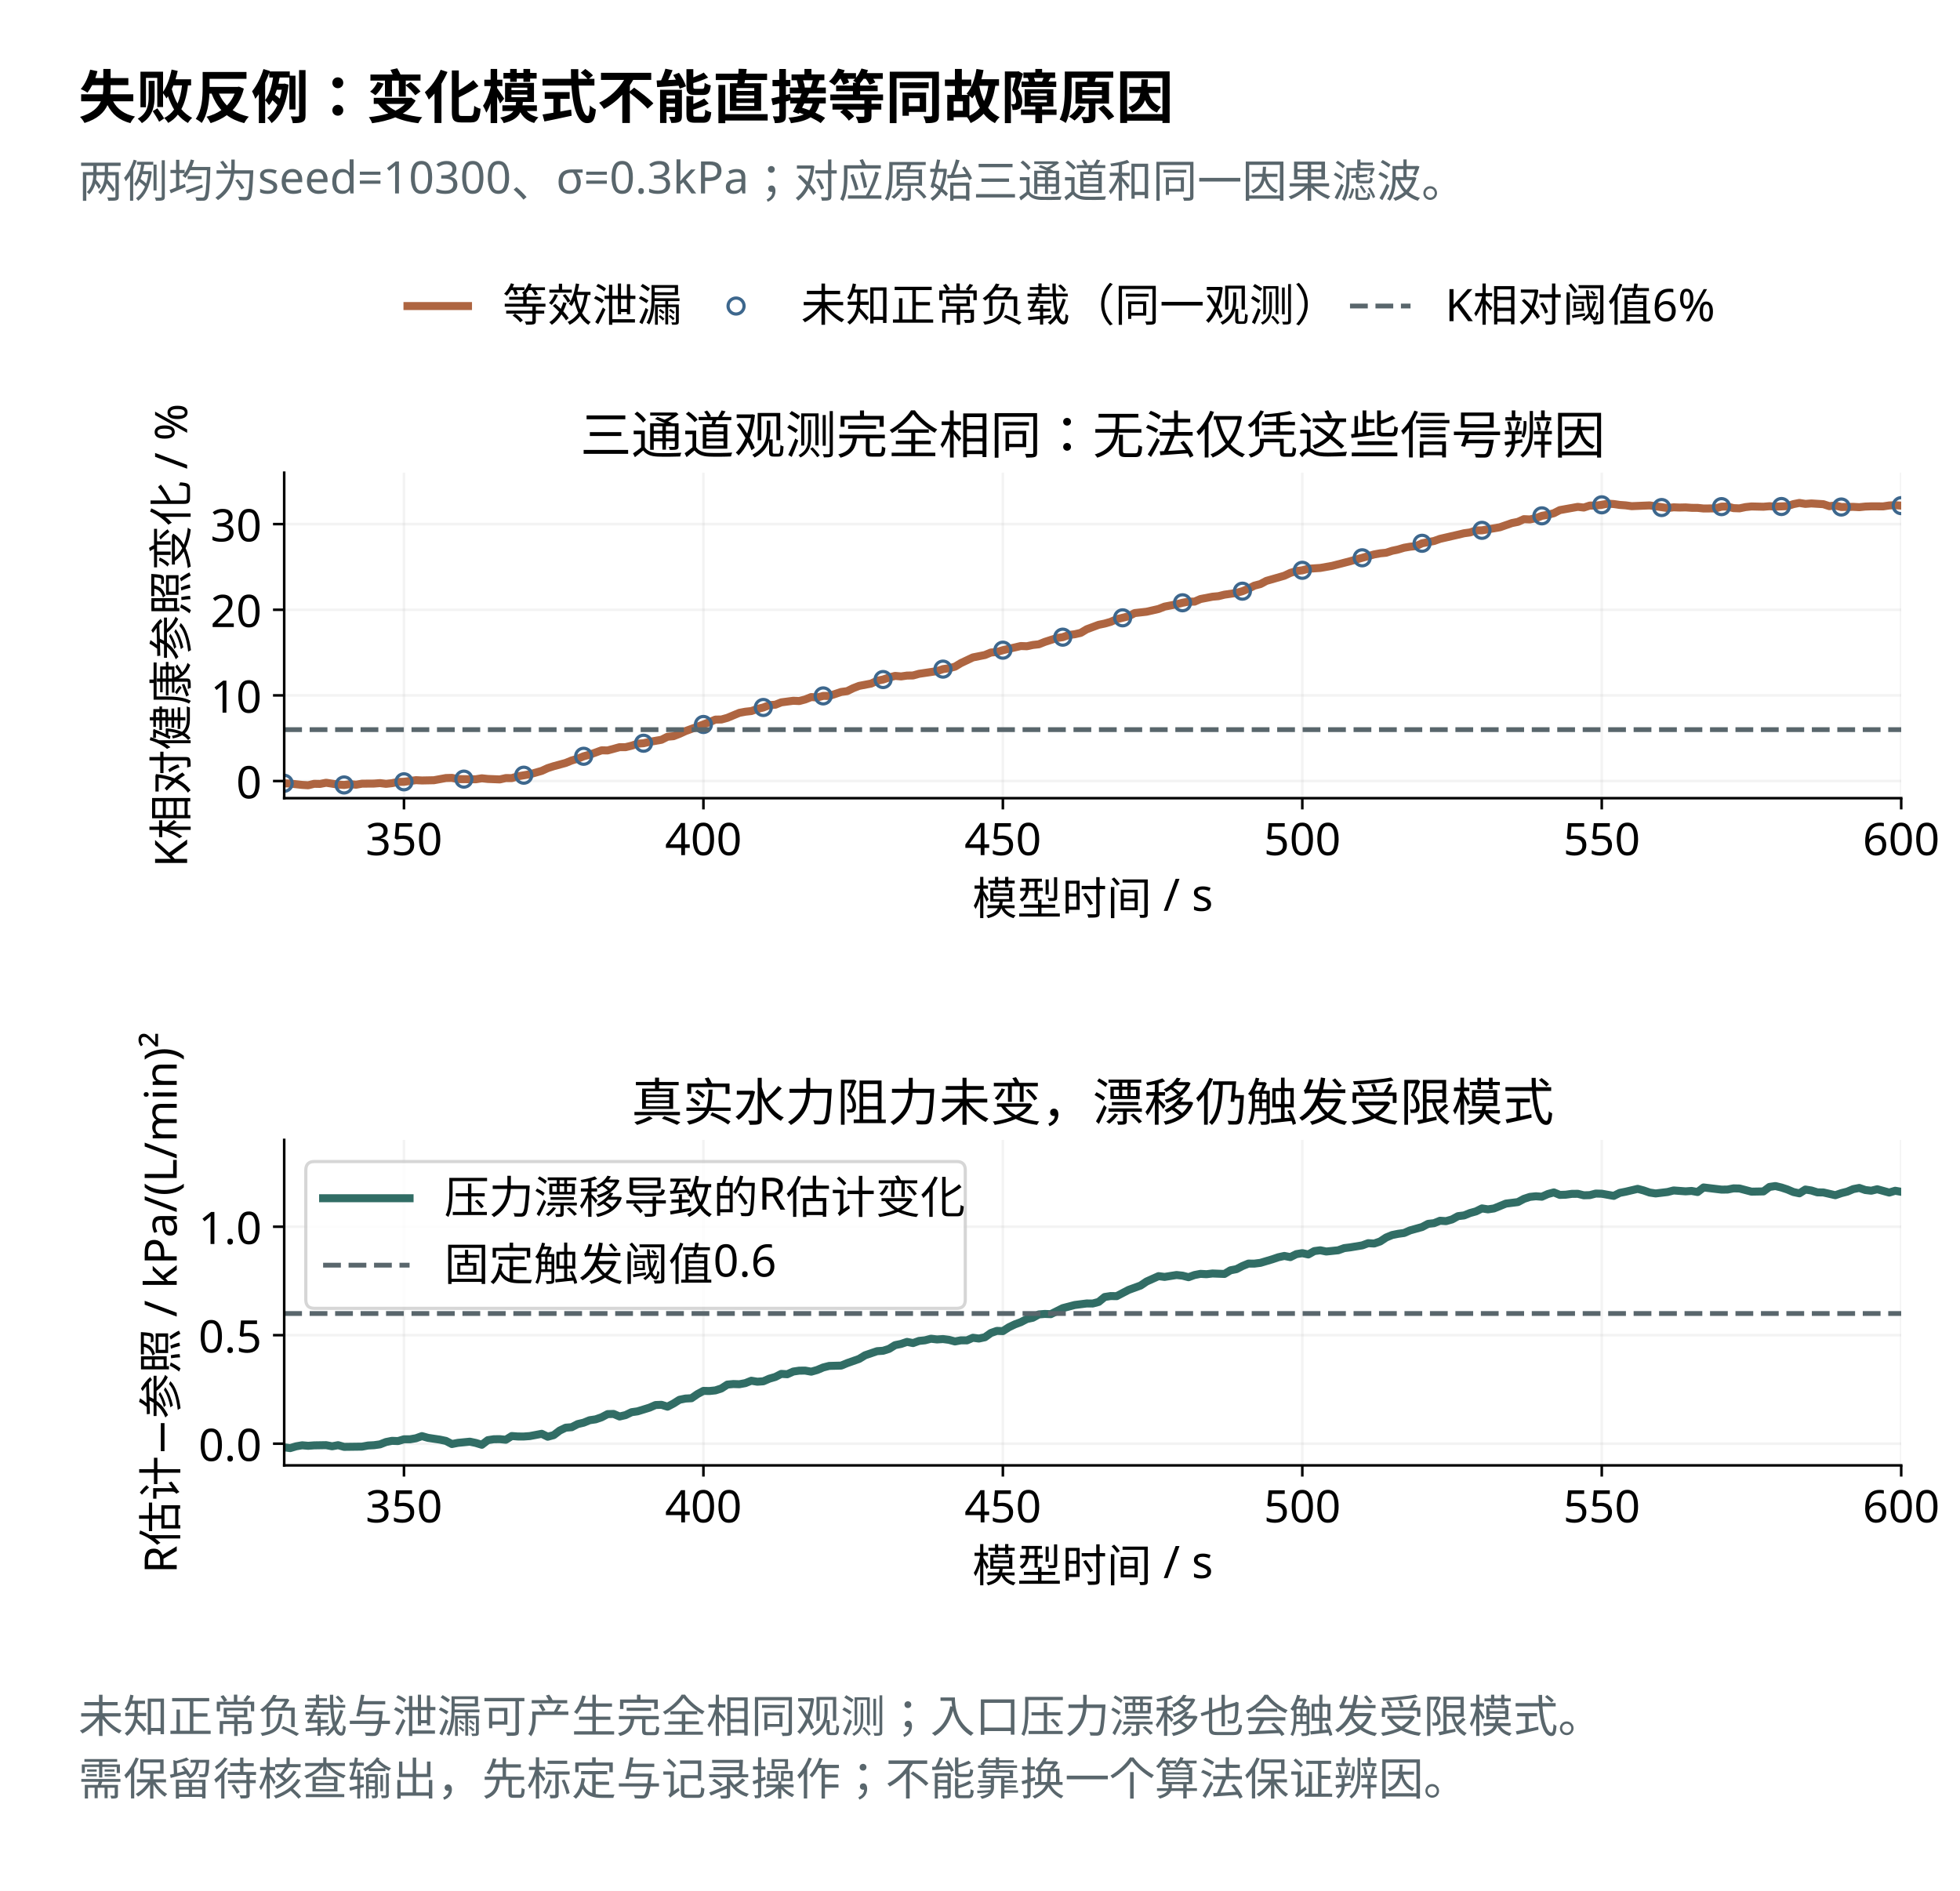
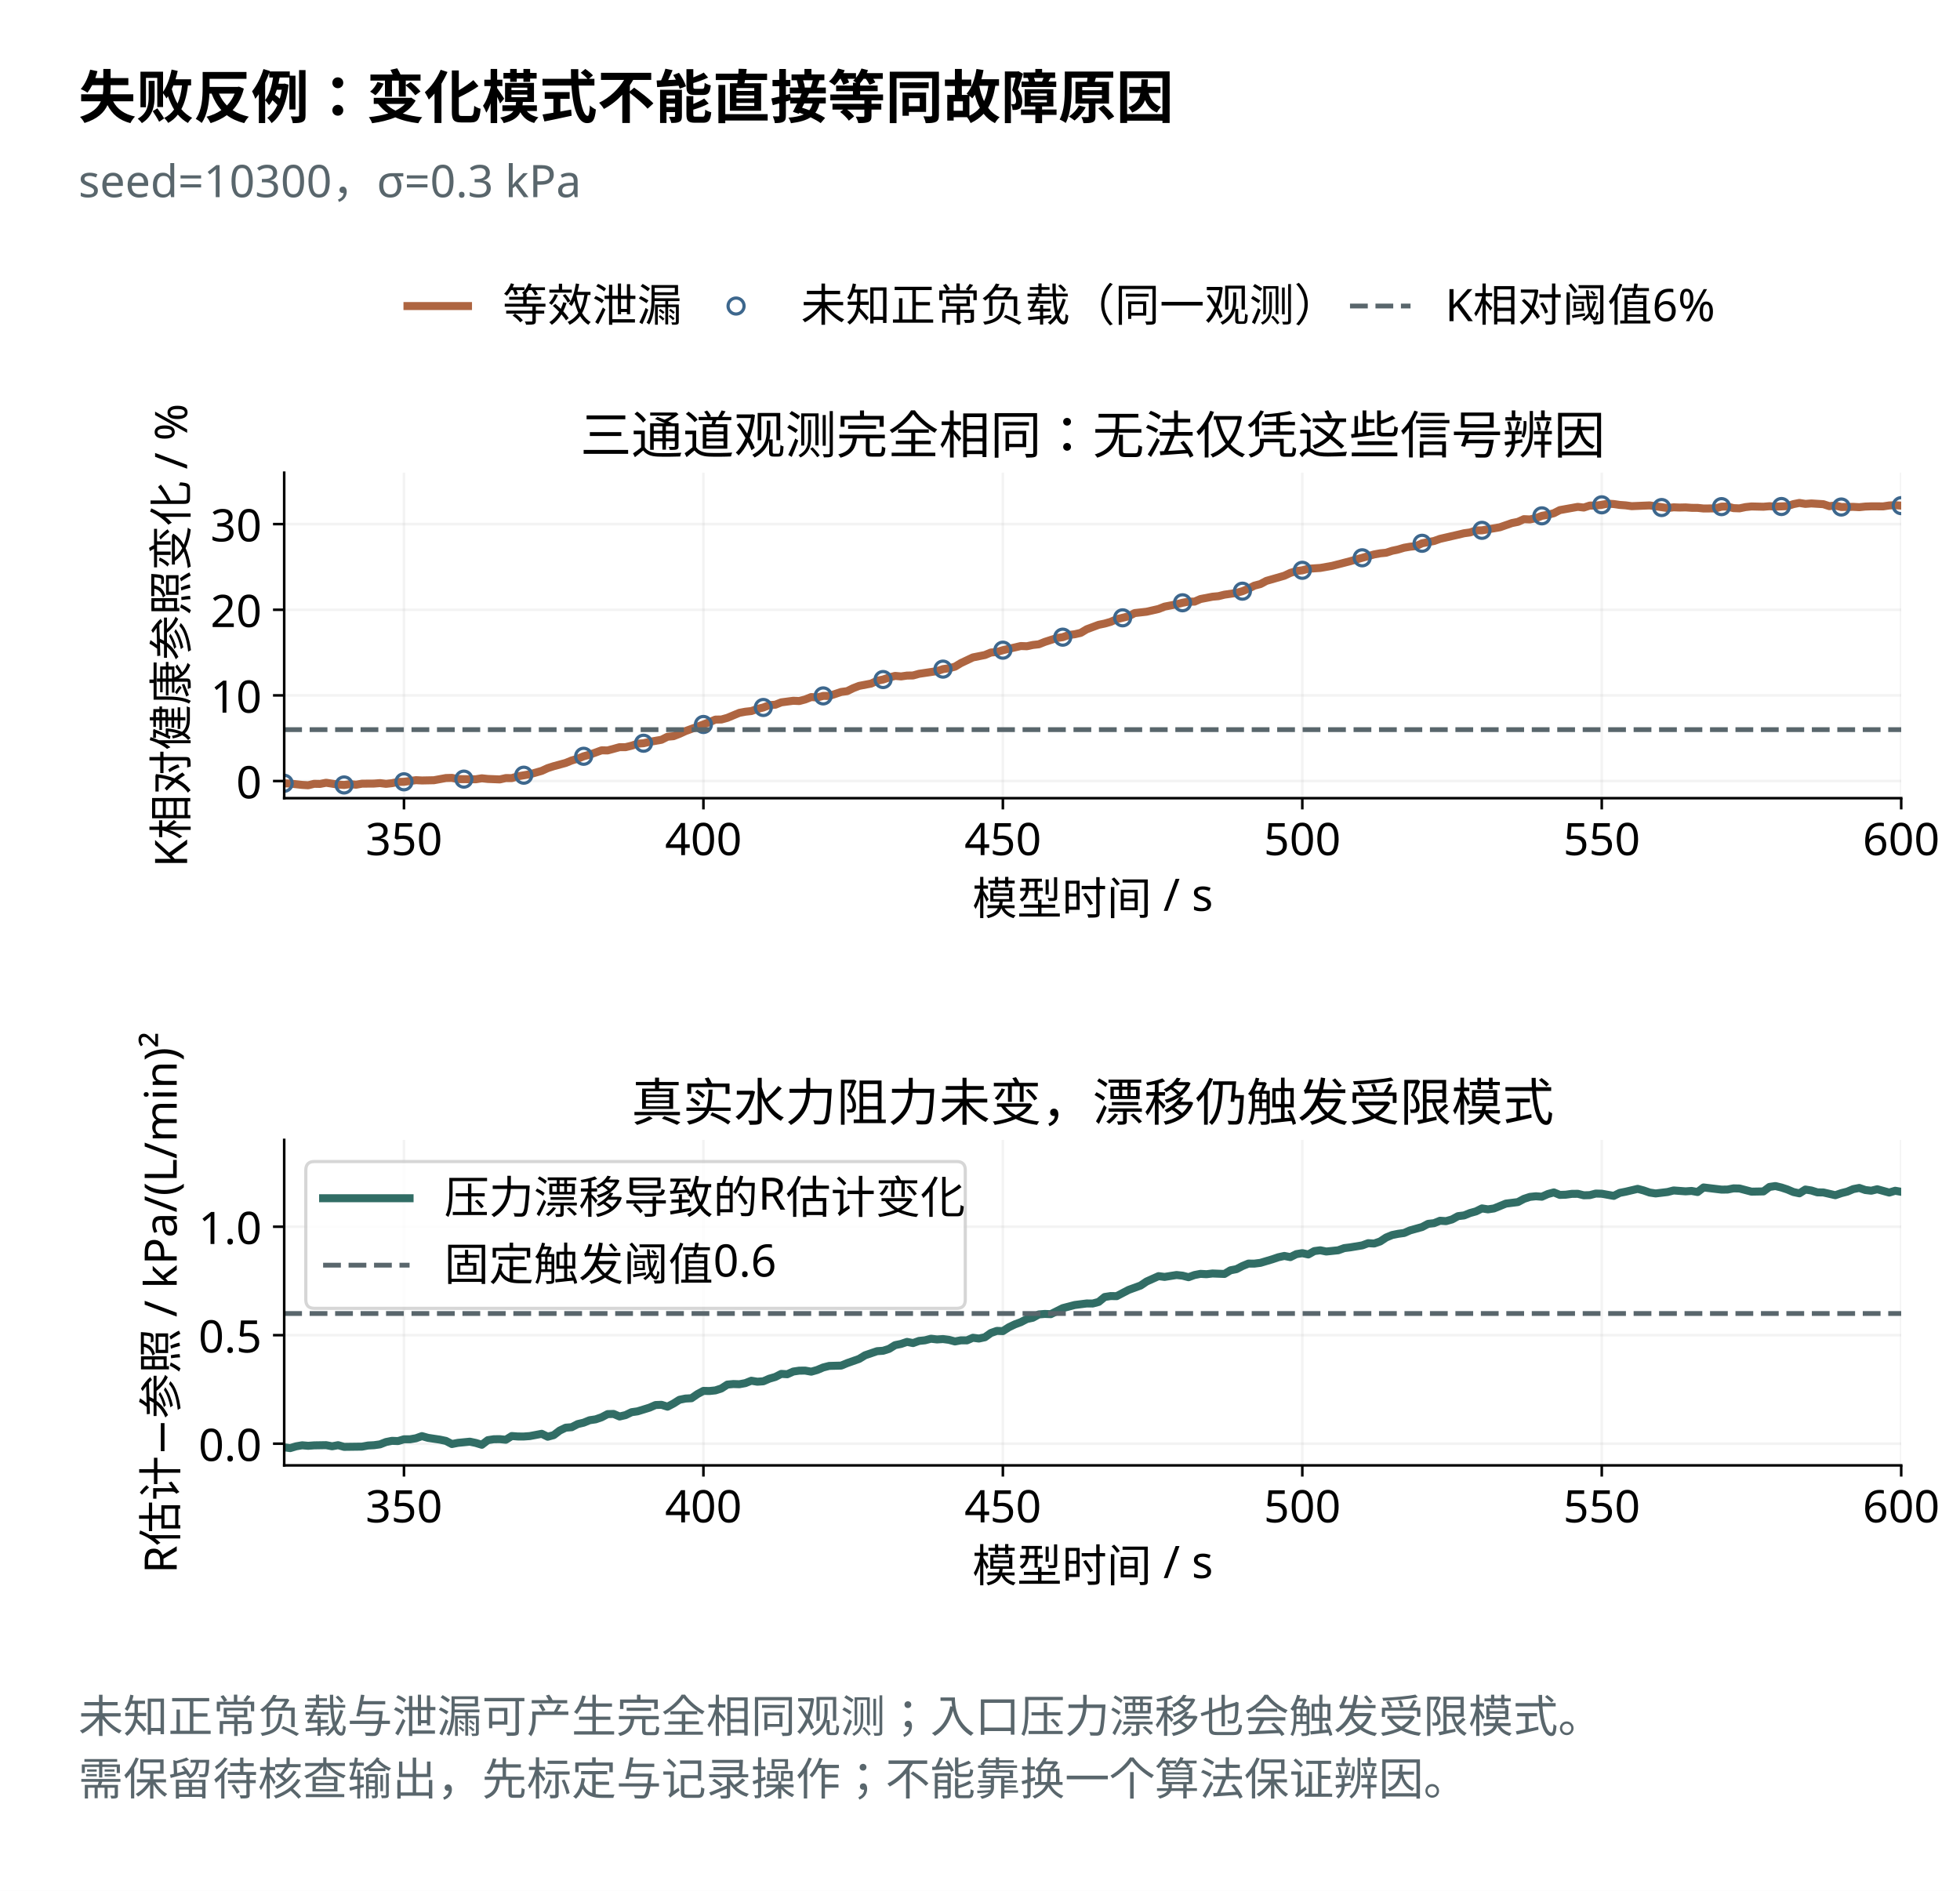
<svg xmlns="http://www.w3.org/2000/svg" xmlns:xlink="http://www.w3.org/1999/xlink" width="612pt" height="590.4pt" viewBox="0 0 612 590.4" version="1.1">
  <defs>
    <style type="text/css">*{stroke-linejoin: round; stroke-linecap: butt}</style>
  </defs>
  <g id="figure_1">
    <g id="patch_1">
      <path d="M 0 590.4 L 612 590.4 L 612 0 L 0 0 z " style="fill: #ffffff" />
    </g>
    <g id="axes_1">
      <g id="patch_2">
        <path d="M 88.74 249.226 L 593.64 249.226 L 593.64 147.6 L 88.74 147.6 z " style="fill: #ffffff" />
      </g>
      <g id="matplotlib.axis_1">
        <g id="xtick_1">
          <g id="line2d_1">
            <path d="M 126.14 249.226 L 126.14 147.6 " clip-path="url(#p7010b4f1ec)" style="fill: none; stroke: #b0b0b0; stroke-opacity: 0.15; stroke-width: 0.8; stroke-linecap: square" />
          </g>
          <g id="line2d_2">
            <defs>
              <path id="m6fa419459c" d="M 0 0 L 0 3.5 " style="stroke: #000000; stroke-width: 0.8" />
            </defs>
            <g>
              <use xlink:href="#m6fa419459c" x="126.14" y="249.226" style="stroke: #000000; stroke-width: 0.8" />
            </g>
          </g>
          <g id="text_1">
            <text style="font-size: 14px; font-family: 'Microsoft YaHei', sans-serif; text-anchor: middle" x="126.14" y="267.018" transform="rotate(-0 126.14 267.0178)">350</text>
          </g>
        </g>
        <g id="xtick_2">
          <g id="line2d_3">
            <path d="M 219.64 249.226 L 219.64 147.6 " clip-path="url(#p7010b4f1ec)" style="fill: none; stroke: #b0b0b0; stroke-opacity: 0.15; stroke-width: 0.8; stroke-linecap: square" />
          </g>
          <g id="line2d_4">
            <g>
              <use xlink:href="#m6fa419459c" x="219.64" y="249.226" style="stroke: #000000; stroke-width: 0.8" />
            </g>
          </g>
          <g id="text_2">
            <text style="font-size: 14px; font-family: 'Microsoft YaHei', sans-serif; text-anchor: middle" x="219.64" y="267.018" transform="rotate(-0 219.64 267.0178)">400</text>
          </g>
        </g>
        <g id="xtick_3">
          <g id="line2d_5">
            <path d="M 313.14 249.226 L 313.14 147.6 " clip-path="url(#p7010b4f1ec)" style="fill: none; stroke: #b0b0b0; stroke-opacity: 0.15; stroke-width: 0.8; stroke-linecap: square" />
          </g>
          <g id="line2d_6">
            <g>
              <use xlink:href="#m6fa419459c" x="313.14" y="249.226" style="stroke: #000000; stroke-width: 0.8" />
            </g>
          </g>
          <g id="text_3">
            <text style="font-size: 14px; font-family: 'Microsoft YaHei', sans-serif; text-anchor: middle" x="313.14" y="267.018" transform="rotate(-0 313.14 267.0178)">450</text>
          </g>
        </g>
        <g id="xtick_4">
          <g id="line2d_7">
            <path d="M 406.64 249.226 L 406.64 147.6 " clip-path="url(#p7010b4f1ec)" style="fill: none; stroke: #b0b0b0; stroke-opacity: 0.15; stroke-width: 0.8; stroke-linecap: square" />
          </g>
          <g id="line2d_8">
            <g>
              <use xlink:href="#m6fa419459c" x="406.64" y="249.226" style="stroke: #000000; stroke-width: 0.8" />
            </g>
          </g>
          <g id="text_4">
            <text style="font-size: 14px; font-family: 'Microsoft YaHei', sans-serif; text-anchor: middle" x="406.64" y="267.018" transform="rotate(-0 406.64 267.0178)">500</text>
          </g>
        </g>
        <g id="xtick_5">
          <g id="line2d_9">
            <path d="M 500.14 249.226 L 500.14 147.6 " clip-path="url(#p7010b4f1ec)" style="fill: none; stroke: #b0b0b0; stroke-opacity: 0.15; stroke-width: 0.8; stroke-linecap: square" />
          </g>
          <g id="line2d_10">
            <g>
              <use xlink:href="#m6fa419459c" x="500.14" y="249.226" style="stroke: #000000; stroke-width: 0.8" />
            </g>
          </g>
          <g id="text_5">
            <text style="font-size: 14px; font-family: 'Microsoft YaHei', sans-serif; text-anchor: middle" x="500.14" y="267.018" transform="rotate(-0 500.14 267.0178)">550</text>
          </g>
        </g>
        <g id="xtick_6">
          <g id="line2d_11">
            <path d="M 593.64 249.226 L 593.64 147.6 " clip-path="url(#p7010b4f1ec)" style="fill: none; stroke: #b0b0b0; stroke-opacity: 0.15; stroke-width: 0.8; stroke-linecap: square" />
          </g>
          <g id="line2d_12">
            <g>
              <use xlink:href="#m6fa419459c" x="593.64" y="249.226" style="stroke: #000000; stroke-width: 0.8" />
            </g>
          </g>
          <g id="text_6">
            <text style="font-size: 14px; font-family: 'Microsoft YaHei', sans-serif; text-anchor: middle" x="593.64" y="267.018" transform="rotate(-0 593.64 267.0178)">600</text>
          </g>
        </g>
        <g id="text_7">
          <text style="font-size: 14px; font-family: 'Microsoft YaHei', sans-serif; text-anchor: middle" x="341.19" y="285.565" transform="rotate(-0 341.19 285.5651)">模型时间 / s</text>
        </g>
      </g>
      <g id="matplotlib.axis_2">
        <g id="ytick_1">
          <g id="line2d_13">
            <path d="M 88.74 243.877 L 593.64 243.877 " clip-path="url(#p7010b4f1ec)" style="fill: none; stroke: #b0b0b0; stroke-opacity: 0.15; stroke-width: 0.8; stroke-linecap: square" />
          </g>
          <g id="line2d_14">
            <defs>
              <path id="m3591cb4e15" d="M 0 0 L -3.5 0 " style="stroke: #000000; stroke-width: 0.8" />
            </defs>
            <g>
              <use xlink:href="#m3591cb4e15" x="88.74" y="243.877" style="stroke: #000000; stroke-width: 0.8" />
            </g>
          </g>
          <g id="text_8">
            <text style="font-size: 14px; font-family: 'Microsoft YaHei', sans-serif; text-anchor: end" x="81.74" y="249.273" transform="rotate(-0 81.74 249.2733)">0</text>
          </g>
        </g>
        <g id="ytick_2">
          <g id="line2d_15">
            <path d="M 88.74 217.134 L 593.64 217.134 " clip-path="url(#p7010b4f1ec)" style="fill: none; stroke: #b0b0b0; stroke-opacity: 0.15; stroke-width: 0.8; stroke-linecap: square" />
          </g>
          <g id="line2d_16">
            <g>
              <use xlink:href="#m3591cb4e15" x="88.74" y="217.134" style="stroke: #000000; stroke-width: 0.8" />
            </g>
          </g>
          <g id="text_9">
            <text style="font-size: 14px; font-family: 'Microsoft YaHei', sans-serif; text-anchor: end" x="81.74" y="222.53" transform="rotate(-0 81.74 222.5295)">10</text>
          </g>
        </g>
        <g id="ytick_3">
          <g id="line2d_17">
            <path d="M 88.74 190.39 L 593.64 190.39 " clip-path="url(#p7010b4f1ec)" style="fill: none; stroke: #b0b0b0; stroke-opacity: 0.15; stroke-width: 0.8; stroke-linecap: square" />
          </g>
          <g id="line2d_18">
            <g>
              <use xlink:href="#m3591cb4e15" x="88.74" y="190.39" style="stroke: #000000; stroke-width: 0.8" />
            </g>
          </g>
          <g id="text_10">
            <text style="font-size: 14px; font-family: 'Microsoft YaHei', sans-serif; text-anchor: end" x="81.74" y="195.786" transform="rotate(-0 81.74 195.7858)">20</text>
          </g>
        </g>
        <g id="ytick_4">
          <g id="line2d_19">
            <path d="M 88.74 163.646 L 593.64 163.646 " clip-path="url(#p7010b4f1ec)" style="fill: none; stroke: #b0b0b0; stroke-opacity: 0.15; stroke-width: 0.8; stroke-linecap: square" />
          </g>
          <g id="line2d_20">
            <g>
              <use xlink:href="#m3591cb4e15" x="88.74" y="163.646" style="stroke: #000000; stroke-width: 0.8" />
            </g>
          </g>
          <g id="text_11">
            <text style="font-size: 14px; font-family: 'Microsoft YaHei', sans-serif; text-anchor: end" x="81.74" y="169.042" transform="rotate(-0 81.74 169.042)">30</text>
          </g>
        </g>
        <g id="text_12">
          <text style="font-size: 14px; font-family: 'Microsoft YaHei', sans-serif; text-anchor: middle" x="58.427" y="198.413" transform="rotate(-90 58.42672 198.4131)">K相对健康参照变化 / %</text>
        </g>
      </g>
      <g id="line2d_21">
        <path d="M -1 244.388 L 2.72 245.173 L 4.59 244.878 L 15.81 244.585 L 17.68 244.128 L 19.55 244.315 L 30.77 243.61 L 32.64 243.98 L 36.38 243.668 L 38.25 243.859 L 40.12 243.631 L 41.99 244.088 L 43.86 244.423 L 45.73 244.134 L 47.6 243.976 L 55.08 244.505 L 56.95 243.86 L 58.82 244.332 L 60.69 243.972 L 68.17 244.526 L 70.04 244.223 L 71.91 244.468 L 73.78 244.321 L 75.65 244.593 L 77.52 244.041 L 79.39 244.65 L 81.26 244.381 L 83.13 244.986 L 86.87 244.586 L 88.74 244.57 L 90.61 244.679 L 94.35 245.085 L 96.22 245.199 L 98.09 244.741 L 99.96 244.774 L 101.83 244.412 L 105.57 244.981 L 107.44 245.102 L 109.31 244.853 L 111.18 245.026 L 113.05 244.697 L 116.79 244.668 L 118.66 244.521 L 120.53 244.75 L 122.4 244.546 L 124.27 244.164 L 126.14 244.116 L 129.88 243.606 L 131.75 243.7 L 135.49 243.625 L 139.23 242.939 L 141.1 242.886 L 142.97 243.274 L 148.58 243.324 L 150.45 243.023 L 152.32 243.223 L 156.06 243.373 L 157.93 242.953 L 159.8 242.962 L 161.67 242.401 L 165.41 241.767 L 169.15 240.703 L 171.02 239.846 L 172.89 239.243 L 176.63 238.225 L 178.5 237.461 L 180.37 236.908 L 182.24 236.144 L 184.11 235.639 L 187.85 234.285 L 189.72 234.323 L 193.46 233.306 L 195.33 233.303 L 197.2 232.842 L 199.07 232.219 L 200.94 232.071 L 202.81 231.64 L 206.55 230.99 L 208.42 230.043 L 210.29 229.87 L 212.16 229.144 L 214.03 228.286 L 217.77 226.909 L 221.51 225.494 L 223.38 224.689 L 225.25 224.664 L 227.12 224.139 L 230.86 222.583 L 232.73 222.232 L 234.6 222.026 L 236.47 221.371 L 238.34 220.909 L 240.21 220.175 L 242.08 220.049 L 243.95 219.31 L 247.69 218.815 L 249.56 218.896 L 251.43 218.395 L 253.3 217.657 L 255.17 217.782 L 257.04 217.294 L 258.91 217.307 L 262.65 216.06 L 264.52 215.81 L 266.39 214.888 L 268.26 214.163 L 272 213.448 L 273.87 212.565 L 275.74 212.179 L 277.61 211.546 L 279.48 211.047 L 281.35 211.211 L 283.22 210.946 L 285.09 210.915 L 286.96 210.391 L 292.57 209.557 L 294.44 208.929 L 296.31 208.656 L 298.18 208.168 L 300.05 207.041 L 303.79 205.276 L 307.53 204.528 L 309.4 203.748 L 311.27 203.588 L 313.14 203.016 L 318.75 201.723 L 320.62 201.787 L 322.49 201.392 L 324.36 201.179 L 326.23 200.432 L 329.97 199.223 L 331.84 198.952 L 333.71 198.277 L 335.58 198.042 L 337.45 197.611 L 339.32 196.49 L 343.06 195.094 L 344.93 194.708 L 346.8 194.171 L 348.67 193.354 L 352.41 192.43 L 354.28 191.436 L 358.02 191.009 L 361.76 190.153 L 363.63 189.415 L 367.37 188.689 L 369.24 188.214 L 371.11 187.864 L 372.98 187.856 L 374.85 187.043 L 378.59 186.321 L 380.46 186.15 L 382.33 185.684 L 386.07 185.137 L 387.94 184.595 L 389.81 183.815 L 391.68 182.86 L 393.55 182.377 L 395.42 181.381 L 401.03 179.767 L 402.9 178.889 L 404.77 178.319 L 406.64 178.074 L 408.51 177.59 L 412.25 177.339 L 415.99 176.681 L 421.6 175.232 L 429.08 173.115 L 430.95 172.772 L 432.82 172.586 L 434.69 171.98 L 436.56 171.583 L 438.43 171.027 L 440.3 170.703 L 442.17 170.512 L 444.04 169.639 L 447.78 168.923 L 449.65 168.253 L 455.26 166.961 L 457.13 166.515 L 459 166.255 L 460.87 165.627 L 462.74 165.594 L 468.35 164.635 L 472.09 163.324 L 473.96 162.95 L 475.83 162.107 L 477.7 162.196 L 479.57 161.786 L 481.44 161.073 L 483.31 160.732 L 485.18 160.242 L 487.05 159.278 L 492.66 158.269 L 494.53 158.482 L 496.4 157.861 L 498.27 157.872 L 500.14 157.631 L 502.01 157.266 L 503.88 157.387 L 505.75 157.662 L 507.62 157.797 L 509.49 158.049 L 515.1 157.813 L 520.71 158.638 L 522.58 158.409 L 524.45 158.478 L 526.32 158.433 L 528.19 158.564 L 530.06 158.575 L 531.93 158.775 L 535.67 158.745 L 537.54 158.195 L 539.41 158.168 L 541.28 158.663 L 543.15 158.733 L 545.02 158.34 L 546.89 158.14 L 550.63 158.227 L 552.5 158.065 L 554.37 158.193 L 558.11 158.035 L 559.98 157.414 L 561.85 157.04 L 563.72 157.34 L 565.59 157.196 L 569.33 157.43 L 571.2 158.048 L 573.07 157.849 L 574.94 158.312 L 578.68 158.264 L 580.55 158.364 L 582.42 158.172 L 584.29 158.1 L 588.03 158.113 L 589.9 157.829 L 591.77 157.745 L 593.64 157.885 L 593.64 157.885 " clip-path="url(#p7010b4f1ec)" style="fill: none; stroke: #ae6541; stroke-width: 2.5; stroke-linecap: square" />
      </g>
      <g id="line2d_22">
        <defs>
          <path id="mb6c004d9fd" d="M 0 2.5 C 0.663 2.5 1.299 2.237 1.768 1.768 C 2.237 1.299 2.5 0.663 2.5 0 C 2.5 -0.663 2.237 -1.299 1.768 -1.768 C 1.299 -2.237 0.663 -2.5 0 -2.5 C -0.663 -2.5 -1.299 -2.237 -1.768 -1.768 C -2.237 -1.299 -2.5 -0.663 -2.5 0 C -2.5 0.663 -2.237 1.299 -1.768 1.768 C -1.299 2.237 -0.663 2.5 0 2.5 z " style="stroke: #3d678d" />
        </defs>
        <g clip-path="url(#p7010b4f1ec)">
          <use xlink:href="#mb6c004d9fd" x="-1" y="244.047" style="fill-opacity: 0; stroke: #3d678d" />
          <use xlink:href="#mb6c004d9fd" x="13.94" y="244.561" style="fill-opacity: 0; stroke: #3d678d" />
          <use xlink:href="#mb6c004d9fd" x="32.64" y="243.98" style="fill-opacity: 0; stroke: #3d678d" />
          <use xlink:href="#mb6c004d9fd" x="51.34" y="244.211" style="fill-opacity: 0; stroke: #3d678d" />
          <use xlink:href="#mb6c004d9fd" x="70.04" y="244.223" style="fill-opacity: 0; stroke: #3d678d" />
          <use xlink:href="#mb6c004d9fd" x="88.74" y="244.57" style="fill-opacity: 0; stroke: #3d678d" />
          <use xlink:href="#mb6c004d9fd" x="107.44" y="245.102" style="fill-opacity: 0; stroke: #3d678d" />
          <use xlink:href="#mb6c004d9fd" x="126.14" y="244.116" style="fill-opacity: 0; stroke: #3d678d" />
          <use xlink:href="#mb6c004d9fd" x="144.84" y="243.28" style="fill-opacity: 0; stroke: #3d678d" />
          <use xlink:href="#mb6c004d9fd" x="163.54" y="242.052" style="fill-opacity: 0; stroke: #3d678d" />
          <use xlink:href="#mb6c004d9fd" x="182.24" y="236.144" style="fill-opacity: 0; stroke: #3d678d" />
          <use xlink:href="#mb6c004d9fd" x="200.94" y="232.071" style="fill-opacity: 0; stroke: #3d678d" />
          <use xlink:href="#mb6c004d9fd" x="219.64" y="226.213" style="fill-opacity: 0; stroke: #3d678d" />
          <use xlink:href="#mb6c004d9fd" x="238.34" y="220.909" style="fill-opacity: 0; stroke: #3d678d" />
          <use xlink:href="#mb6c004d9fd" x="257.04" y="217.294" style="fill-opacity: 0; stroke: #3d678d" />
          <use xlink:href="#mb6c004d9fd" x="275.74" y="212.179" style="fill-opacity: 0; stroke: #3d678d" />
          <use xlink:href="#mb6c004d9fd" x="294.44" y="208.929" style="fill-opacity: 0; stroke: #3d678d" />
          <use xlink:href="#mb6c004d9fd" x="313.14" y="203.016" style="fill-opacity: 0; stroke: #3d678d" />
          <use xlink:href="#mb6c004d9fd" x="331.84" y="198.952" style="fill-opacity: 0; stroke: #3d678d" />
          <use xlink:href="#mb6c004d9fd" x="350.54" y="192.913" style="fill-opacity: 0; stroke: #3d678d" />
          <use xlink:href="#mb6c004d9fd" x="369.24" y="188.214" style="fill-opacity: 0; stroke: #3d678d" />
          <use xlink:href="#mb6c004d9fd" x="387.94" y="184.595" style="fill-opacity: 0; stroke: #3d678d" />
          <use xlink:href="#mb6c004d9fd" x="406.64" y="178.074" style="fill-opacity: 0; stroke: #3d678d" />
          <use xlink:href="#mb6c004d9fd" x="425.34" y="174.171" style="fill-opacity: 0; stroke: #3d678d" />
          <use xlink:href="#mb6c004d9fd" x="444.04" y="169.639" style="fill-opacity: 0; stroke: #3d678d" />
          <use xlink:href="#mb6c004d9fd" x="462.74" y="165.594" style="fill-opacity: 0; stroke: #3d678d" />
          <use xlink:href="#mb6c004d9fd" x="481.44" y="161.073" style="fill-opacity: 0; stroke: #3d678d" />
          <use xlink:href="#mb6c004d9fd" x="500.14" y="157.631" style="fill-opacity: 0; stroke: #3d678d" />
          <use xlink:href="#mb6c004d9fd" x="518.84" y="158.477" style="fill-opacity: 0; stroke: #3d678d" />
          <use xlink:href="#mb6c004d9fd" x="537.54" y="158.195" style="fill-opacity: 0; stroke: #3d678d" />
          <use xlink:href="#mb6c004d9fd" x="556.24" y="158.156" style="fill-opacity: 0; stroke: #3d678d" />
          <use xlink:href="#mb6c004d9fd" x="574.94" y="158.312" style="fill-opacity: 0; stroke: #3d678d" />
          <use xlink:href="#mb6c004d9fd" x="593.64" y="157.885" style="fill-opacity: 0; stroke: #3d678d" />
        </g>
      </g>
      <g id="line2d_23">
        <path d="M 88.74 227.831 L 593.64 227.831 " clip-path="url(#p7010b4f1ec)" style="fill: none; stroke-dasharray: 5.55,2.4; stroke-dashoffset: 0; stroke: #59666c; stroke-width: 1.5" />
      </g>
      <g id="patch_3">
        <path d="M 88.74 249.226 L 88.74 147.6 " style="fill: none; stroke: #000000; stroke-width: 0.8; stroke-linejoin: miter; stroke-linecap: square" />
      </g>
      <g id="patch_4">
        <path d="M 88.74 249.226 L 593.64 249.226 " style="fill: none; stroke: #000000; stroke-width: 0.8; stroke-linejoin: miter; stroke-linecap: square" />
      </g>
      <g id="text_13">
        <text style="font-size: 16px; font-family: 'Microsoft YaHei', sans-serif; text-anchor: middle" x="341.19" y="141.6" transform="rotate(-0 341.19 141.6)">三通道观测完全相同：无法仅凭这些信号辨因</text>
      </g>
    </g>
    <g id="axes_2">
      <g id="patch_5">
        <path d="M 88.74 457.56 L 593.64 457.56 L 593.64 355.934 L 88.74 355.934 z " style="fill: #ffffff" />
      </g>
      <g id="matplotlib.axis_3">
        <g id="xtick_7">
          <g id="line2d_24">
            <path d="M 126.14 457.56 L 126.14 355.934 " clip-path="url(#pe4c5688069)" style="fill: none; stroke: #b0b0b0; stroke-opacity: 0.15; stroke-width: 0.8; stroke-linecap: square" />
          </g>
          <g id="line2d_25">
            <g>
              <use xlink:href="#m6fa419459c" x="126.14" y="457.56" style="stroke: #000000; stroke-width: 0.8" />
            </g>
          </g>
          <g id="text_14">
            <text style="font-size: 14px; font-family: 'Microsoft YaHei', sans-serif; text-anchor: middle" x="126.14" y="475.352" transform="rotate(-0 126.14 475.3516)">350</text>
          </g>
        </g>
        <g id="xtick_8">
          <g id="line2d_26">
            <path d="M 219.64 457.56 L 219.64 355.934 " clip-path="url(#pe4c5688069)" style="fill: none; stroke: #b0b0b0; stroke-opacity: 0.15; stroke-width: 0.8; stroke-linecap: square" />
          </g>
          <g id="line2d_27">
            <g>
              <use xlink:href="#m6fa419459c" x="219.64" y="457.56" style="stroke: #000000; stroke-width: 0.8" />
            </g>
          </g>
          <g id="text_15">
            <text style="font-size: 14px; font-family: 'Microsoft YaHei', sans-serif; text-anchor: middle" x="219.64" y="475.352" transform="rotate(-0 219.64 475.3516)">400</text>
          </g>
        </g>
        <g id="xtick_9">
          <g id="line2d_28">
            <path d="M 313.14 457.56 L 313.14 355.934 " clip-path="url(#pe4c5688069)" style="fill: none; stroke: #b0b0b0; stroke-opacity: 0.15; stroke-width: 0.8; stroke-linecap: square" />
          </g>
          <g id="line2d_29">
            <g>
              <use xlink:href="#m6fa419459c" x="313.14" y="457.56" style="stroke: #000000; stroke-width: 0.8" />
            </g>
          </g>
          <g id="text_16">
            <text style="font-size: 14px; font-family: 'Microsoft YaHei', sans-serif; text-anchor: middle" x="313.14" y="475.352" transform="rotate(-0 313.14 475.3516)">450</text>
          </g>
        </g>
        <g id="xtick_10">
          <g id="line2d_30">
            <path d="M 406.64 457.56 L 406.64 355.934 " clip-path="url(#pe4c5688069)" style="fill: none; stroke: #b0b0b0; stroke-opacity: 0.15; stroke-width: 0.8; stroke-linecap: square" />
          </g>
          <g id="line2d_31">
            <g>
              <use xlink:href="#m6fa419459c" x="406.64" y="457.56" style="stroke: #000000; stroke-width: 0.8" />
            </g>
          </g>
          <g id="text_17">
            <text style="font-size: 14px; font-family: 'Microsoft YaHei', sans-serif; text-anchor: middle" x="406.64" y="475.352" transform="rotate(-0 406.64 475.3516)">500</text>
          </g>
        </g>
        <g id="xtick_11">
          <g id="line2d_32">
            <path d="M 500.14 457.56 L 500.14 355.934 " clip-path="url(#pe4c5688069)" style="fill: none; stroke: #b0b0b0; stroke-opacity: 0.15; stroke-width: 0.8; stroke-linecap: square" />
          </g>
          <g id="line2d_33">
            <g>
              <use xlink:href="#m6fa419459c" x="500.14" y="457.56" style="stroke: #000000; stroke-width: 0.8" />
            </g>
          </g>
          <g id="text_18">
            <text style="font-size: 14px; font-family: 'Microsoft YaHei', sans-serif; text-anchor: middle" x="500.14" y="475.352" transform="rotate(-0 500.14 475.3516)">550</text>
          </g>
        </g>
        <g id="xtick_12">
          <g id="line2d_34">
            <path d="M 593.64 457.56 L 593.64 355.934 " clip-path="url(#pe4c5688069)" style="fill: none; stroke: #b0b0b0; stroke-opacity: 0.15; stroke-width: 0.8; stroke-linecap: square" />
          </g>
          <g id="line2d_35">
            <g>
              <use xlink:href="#m6fa419459c" x="593.64" y="457.56" style="stroke: #000000; stroke-width: 0.8" />
            </g>
          </g>
          <g id="text_19">
            <text style="font-size: 14px; font-family: 'Microsoft YaHei', sans-serif; text-anchor: middle" x="593.64" y="475.352" transform="rotate(-0 593.64 475.3516)">600</text>
          </g>
        </g>
        <g id="text_20">
          <text style="font-size: 14px; font-family: 'Microsoft YaHei', sans-serif; text-anchor: middle" x="341.19" y="493.899" transform="rotate(-0 341.19 493.8988)">模型时间 / s</text>
        </g>
      </g>
      <g id="matplotlib.axis_4">
        <g id="ytick_5">
          <g id="line2d_36">
            <path d="M 88.74 450.785 L 593.64 450.785 " clip-path="url(#pe4c5688069)" style="fill: none; stroke: #b0b0b0; stroke-opacity: 0.15; stroke-width: 0.8; stroke-linecap: square" />
          </g>
          <g id="line2d_37">
            <g>
              <use xlink:href="#m3591cb4e15" x="88.74" y="450.785" style="stroke: #000000; stroke-width: 0.8" />
            </g>
          </g>
          <g id="text_21">
            <text style="font-size: 14px; font-family: 'Microsoft YaHei', sans-serif; text-anchor: end" x="81.74" y="456.181" transform="rotate(-0 81.74 456.1807)">0.0</text>
          </g>
        </g>
        <g id="ytick_6">
          <g id="line2d_38">
            <path d="M 88.74 416.91 L 593.64 416.91 " clip-path="url(#pe4c5688069)" style="fill: none; stroke: #b0b0b0; stroke-opacity: 0.15; stroke-width: 0.8; stroke-linecap: square" />
          </g>
          <g id="line2d_39">
            <g>
              <use xlink:href="#m3591cb4e15" x="88.74" y="416.91" style="stroke: #000000; stroke-width: 0.8" />
            </g>
          </g>
          <g id="text_22">
            <text style="font-size: 14px; font-family: 'Microsoft YaHei', sans-serif; text-anchor: end" x="81.74" y="422.305" transform="rotate(-0 81.74 422.3053)">0.5</text>
          </g>
        </g>
        <g id="ytick_7">
          <g id="line2d_40">
            <path d="M 88.74 383.034 L 593.64 383.034 " clip-path="url(#pe4c5688069)" style="fill: none; stroke: #b0b0b0; stroke-opacity: 0.15; stroke-width: 0.8; stroke-linecap: square" />
          </g>
          <g id="line2d_41">
            <g>
              <use xlink:href="#m3591cb4e15" x="88.74" y="383.034" style="stroke: #000000; stroke-width: 0.8" />
            </g>
          </g>
          <g id="text_23">
            <text style="font-size: 14px; font-family: 'Microsoft YaHei', sans-serif; text-anchor: end" x="81.74" y="388.43" transform="rotate(-0 81.74 388.4299)">1.0</text>
          </g>
        </g>
        <g id="text_24">
          <text style="font-size: 14px; font-family: 'Microsoft YaHei', sans-serif; text-anchor: middle" x="55.176" y="406.747" transform="rotate(-90 55.17617 406.7469)">R估计−参照 / kPa/(L/min)²</text>
        </g>
      </g>
      <g id="line2d_42">
        <path d="M -1 450.27 L 0.85 451.139 L 2.72 451.46 L 4.59 450.866 L 6.46 450.651 L 8.33 450.941 L 12.07 449.765 L 13.94 450.393 L 15.81 450.732 L 17.68 450.206 L 19.55 450.005 L 21.42 450.548 L 25.16 452.087 L 27.03 451.73 L 30.77 452.198 L 34.51 451.32 L 36.38 451.617 L 38.25 450.968 L 40.12 450.646 L 41.99 451.045 L 43.86 450.209 L 45.73 450.892 L 49.47 451.216 L 51.34 450.897 L 53.21 451.834 L 55.08 452.369 L 58.82 453.856 L 60.69 453.679 L 64.43 454.201 L 66.3 454.057 L 68.17 453.785 L 70.04 453.626 L 71.91 452.956 L 75.65 452.488 L 77.52 451.546 L 79.39 451.479 L 81.26 451.129 L 85 450.776 L 86.87 451.545 L 88.74 451.92 L 90.61 452.169 L 92.48 451.606 L 94.35 451.285 L 96.22 451.449 L 98.09 451.308 L 101.83 451.246 L 103.7 451.601 L 105.57 451.251 L 107.44 451.777 L 113.05 451.703 L 114.92 451.356 L 116.79 451.258 L 118.66 450.997 L 120.53 450.267 L 122.4 449.896 L 124.27 449.966 L 126.14 449.415 L 128.01 449.418 L 129.88 449.091 L 131.75 448.423 L 133.62 448.958 L 137.36 449.522 L 139.23 449.916 L 141.1 450.893 L 142.97 450.528 L 146.71 450.159 L 148.58 450.556 L 150.45 451.124 L 152.32 449.685 L 154.19 449.399 L 156.06 449.374 L 157.93 449.56 L 159.8 448.396 L 161.67 448.538 L 163.54 448.544 L 165.41 448.412 L 169.15 447.699 L 171.02 448.612 L 172.89 448.114 L 174.76 446.692 L 176.63 445.789 L 178.5 445.638 L 180.37 444.67 L 182.24 444.225 L 184.11 443.461 L 185.98 443.186 L 187.85 442.54 L 189.72 441.553 L 191.59 441.497 L 193.46 442.298 L 195.33 441.859 L 197.2 440.956 L 199.07 440.686 L 202.81 439.533 L 204.68 438.717 L 206.55 438.646 L 208.42 439.233 L 210.29 438.25 L 212.16 437.075 L 214.03 436.694 L 215.9 436.594 L 217.77 435.304 L 219.64 434.303 L 221.51 434.339 L 223.38 434.147 L 225.25 433.54 L 227.12 432.332 L 228.99 432.161 L 230.86 432.221 L 232.73 431.876 L 234.6 431.13 L 236.47 431.436 L 238.34 431.303 L 240.21 430.491 L 242.08 429.948 L 243.95 428.993 L 245.82 429.104 L 247.69 428.259 L 249.56 427.983 L 251.43 427.966 L 253.3 428.301 L 255.17 427.774 L 257.04 426.982 L 258.91 426.504 L 262.65 426.404 L 264.52 425.631 L 268.26 424.316 L 270.13 423.176 L 273.87 421.901 L 275.74 421.772 L 277.61 421.18 L 279.48 420.02 L 281.35 419.637 L 283.22 419.001 L 285.09 419.371 L 286.96 418.698 L 288.83 418.504 L 290.7 418.013 L 292.57 418.238 L 294.44 418.116 L 296.31 418.359 L 298.18 418.863 L 300.05 418.511 L 301.92 418.527 L 303.79 417.713 L 305.66 417.958 L 307.53 417.547 L 309.4 416.223 L 311.27 415.56 L 313.14 415.631 L 315.01 414.431 L 316.88 413.534 L 318.75 412.837 L 320.62 411.864 L 322.49 411.465 L 324.36 410.43 L 326.23 410.275 L 328.1 410.343 L 331.84 408.46 L 335.58 407.482 L 339.32 407.002 L 341.19 407.021 L 343.06 406.517 L 344.93 404.98 L 346.8 404.688 L 348.67 404.718 L 352.41 402.766 L 356.15 401.404 L 358.02 400.147 L 361.76 398.469 L 363.63 398.711 L 367.37 398.116 L 369.24 398.321 L 371.11 398.801 L 372.98 398.123 L 374.85 397.758 L 376.72 397.866 L 378.59 397.644 L 382.33 397.786 L 384.2 396.651 L 386.07 396.289 L 387.94 395.325 L 389.81 394.551 L 391.68 394.559 L 393.55 394.324 L 397.29 393.208 L 399.16 392.573 L 401.03 392.162 L 402.9 392.529 L 404.77 391.602 L 406.64 391.292 L 408.51 391.702 L 410.38 390.647 L 412.25 390.401 L 414.12 390.782 L 417.86 390.394 L 419.73 389.72 L 421.6 389.485 L 425.34 388.87 L 427.21 388.182 L 429.08 388.282 L 430.95 387.638 L 432.82 386.407 L 434.69 385.634 L 436.56 385.253 L 438.43 384.996 L 440.3 384.179 L 444.04 383.137 L 445.91 382.142 L 447.78 381.929 L 449.65 381.172 L 451.52 381.291 L 453.39 380.764 L 455.26 379.737 L 457.13 379.516 L 459 378.767 L 460.87 378.25 L 462.74 377.321 L 464.61 377.615 L 466.48 377.335 L 470.22 375.816 L 473.96 375.348 L 475.83 374.343 L 477.7 373.725 L 479.57 373.529 L 481.44 373.667 L 483.31 372.833 L 485.18 372.327 L 487.05 373.104 L 488.92 373.039 L 490.79 372.781 L 492.66 372.759 L 494.53 373.228 L 496.4 373.176 L 498.27 372.686 L 500.14 372.738 L 503.88 373.408 L 505.75 372.47 L 507.62 372.105 L 511.36 371.219 L 513.23 371.72 L 515.1 372.369 L 516.97 372.65 L 520.71 372.199 L 522.58 371.715 L 526.32 371.996 L 528.19 371.862 L 530.06 372.209 L 531.93 370.78 L 537.54 371.452 L 539.41 371.433 L 541.28 371.063 L 543.15 371.106 L 546.89 372.088 L 550.63 372.016 L 552.5 370.615 L 554.37 370.339 L 556.24 370.799 L 558.11 371.413 L 559.98 372.211 L 561.85 372.61 L 563.72 371.432 L 565.59 371.729 L 567.46 372.311 L 569.33 372.341 L 573.07 373.199 L 574.94 372.555 L 576.81 372.083 L 578.68 371.29 L 580.55 370.933 L 582.42 371.58 L 584.29 371.799 L 586.16 371.337 L 589.9 372.373 L 591.77 371.808 L 593.64 372.138 L 593.64 372.138 " clip-path="url(#pe4c5688069)" style="fill: none; stroke: #316d65; stroke-width: 2.5; stroke-linecap: square" />
      </g>
      <g id="line2d_43">
        <path d="M 88.74 410.134 L 593.64 410.134 " clip-path="url(#pe4c5688069)" style="fill: none; stroke-dasharray: 5.55,2.4; stroke-dashoffset: 0; stroke: #59666c; stroke-width: 1.5" />
      </g>
      <g id="patch_6">
        <path d="M 88.74 457.56 L 88.74 355.934 " style="fill: none; stroke: #000000; stroke-width: 0.8; stroke-linejoin: miter; stroke-linecap: square" />
      </g>
      <g id="patch_7">
        <path d="M 88.74 457.56 L 593.64 457.56 " style="fill: none; stroke: #000000; stroke-width: 0.8; stroke-linejoin: miter; stroke-linecap: square" />
      </g>
      <g id="text_25">
        <text style="font-size: 16px; font-family: 'Microsoft YaHei', sans-serif; text-anchor: middle" x="341.19" y="349.934" transform="rotate(-0 341.19 349.9338)">真实水力阻力未变，漂移仍触发受限模式</text>
      </g>
      <g id="legend_1">
        <g id="patch_8">
          <path d="M 98.19 408.529 L 298.703 408.529 Q 301.403 408.529 301.403 405.829 L 301.403 365.384 Q 301.403 362.684 298.703 362.684 L 98.19 362.684 Q 95.49 362.684 95.49 365.384 L 95.49 405.829 Q 95.49 408.529 98.19 408.529 z " style="fill: #ffffff; opacity: 0.8; stroke: #cccccc; stroke-linejoin: miter" />
        </g>
        <g id="line2d_44">
          <path d="M 100.89 374.15 L 114.39 374.15 L 127.89 374.15 " style="fill: none; stroke: #316d65; stroke-width: 2.5; stroke-linecap: square" />
        </g>
        <g id="text_26">
          <text style="font-size: 14px; font-family: 'Microsoft YaHei', sans-serif; text-anchor: start" x="138.69" y="378.875" transform="rotate(-0 138.69 378.8753)">压力漂移导致的R估计变化</text>
        </g>
        <g id="line2d_45">
          <path d="M 100.89 395.048 L 114.39 395.048 L 127.89 395.048 " style="fill: none; stroke-dasharray: 5.55,2.4; stroke-dashoffset: 0; stroke: #59666c; stroke-width: 1.5" />
        </g>
        <g id="text_27">
          <text style="font-size: 14px; font-family: 'Microsoft YaHei', sans-serif; text-anchor: start" x="138.69" y="399.773" transform="rotate(-0 138.69 399.7729)">固定触发阈值0.6</text>
        </g>
      </g>
    </g>
    <g id="text_28">
      <text style="font-weight: 700; font-size: 18px; font-family: 'Microsoft YaHei', sans-serif; text-anchor: start" x="24.48" y="36.824" transform="rotate(-0 24.48 36.82395)">失败反例：变化模式不能直接等同故障原因</text>
    </g>
    <g id="text_29">
-       <text style="font-size: 14px; font-family: 'Microsoft YaHei', sans-serif; text-anchor: start; fill: #59666c" x="24.48" y="61.566" transform="rotate(-0 24.48 61.56596)">两例均为seed=10300、σ=0.3kPa；对应原始三通道和同一因果滤波。</text>
+       <text style="font-size: 14px; font-family: 'Microsoft YaHei', sans-serif; text-anchor: start; fill: #59666c" x="24.48" y="61.566" transform="rotate(-0 24.48 61.56596)">seed=10300，σ=0.3 kPa</text>
    </g>
    <g id="text_30">
      <text style="font-size: 14px; font-family: 'Microsoft YaHei', sans-serif; fill: #59666c" transform="translate(24.48 540.9326)">未知正常负载与泄漏可产生完全相同观测；入口压力漂移也会触发受限模式。</text>
      <text style="font-size: 14px; font-family: 'Microsoft YaHei', sans-serif; fill: #59666c" transform="translate(24.48 560.476)">需保留待核查输出，先标定与记录操作；不能靠换一个算法保证辨因。</text>
    </g>
    <g id="legend_2">
      <g id="line2d_46">
        <path d="M 127.231 95.559 L 136.681 95.559 L 146.131 95.559 " style="fill: none; stroke: #ae6541; stroke-width: 2.5; stroke-linecap: square" />
      </g>
      <g id="text_31">
        <text style="font-size: 14px; font-family: 'Microsoft YaHei', sans-serif; text-anchor: start" x="156.931" y="100.284" transform="rotate(-0 156.9312 100.284)">等效泄漏</text>
      </g>
      <g id="line2d_47">
        <g>
          <use xlink:href="#mb6c004d9fd" x="229.831" y="95.559" style="fill-opacity: 0; stroke: #3d678d" />
        </g>
      </g>
      <g id="text_32">
        <text style="font-size: 14px; font-family: 'Microsoft YaHei', sans-serif; text-anchor: start" x="250.081" y="100.284" transform="rotate(-0 250.0812 100.284)">未知正常负载（同一观测）</text>
      </g>
      <g id="line2d_48">
        <path d="M 421.531 95.559 L 430.981 95.559 L 440.431 95.559 " style="fill: none; stroke-dasharray: 5.55,2.4; stroke-dashoffset: 0; stroke: #59666c; stroke-width: 1.5" />
      </g>
      <g id="text_33">
        <text style="font-size: 14px; font-family: 'Microsoft YaHei', sans-serif; text-anchor: start" x="451.231" y="100.284" transform="rotate(-0 451.2312 100.284)">K相对阈值6%</text>
      </g>
    </g>
  </g>
  <defs>
    <clipPath id="p7010b4f1ec">
      <rect x="88.74" y="147.6" width="504.9" height="101.626" />
    </clipPath>
    <clipPath id="pe4c5688069">
      <rect x="88.74" y="355.934" width="504.9" height="101.626" />
    </clipPath>
  </defs>
</svg>
